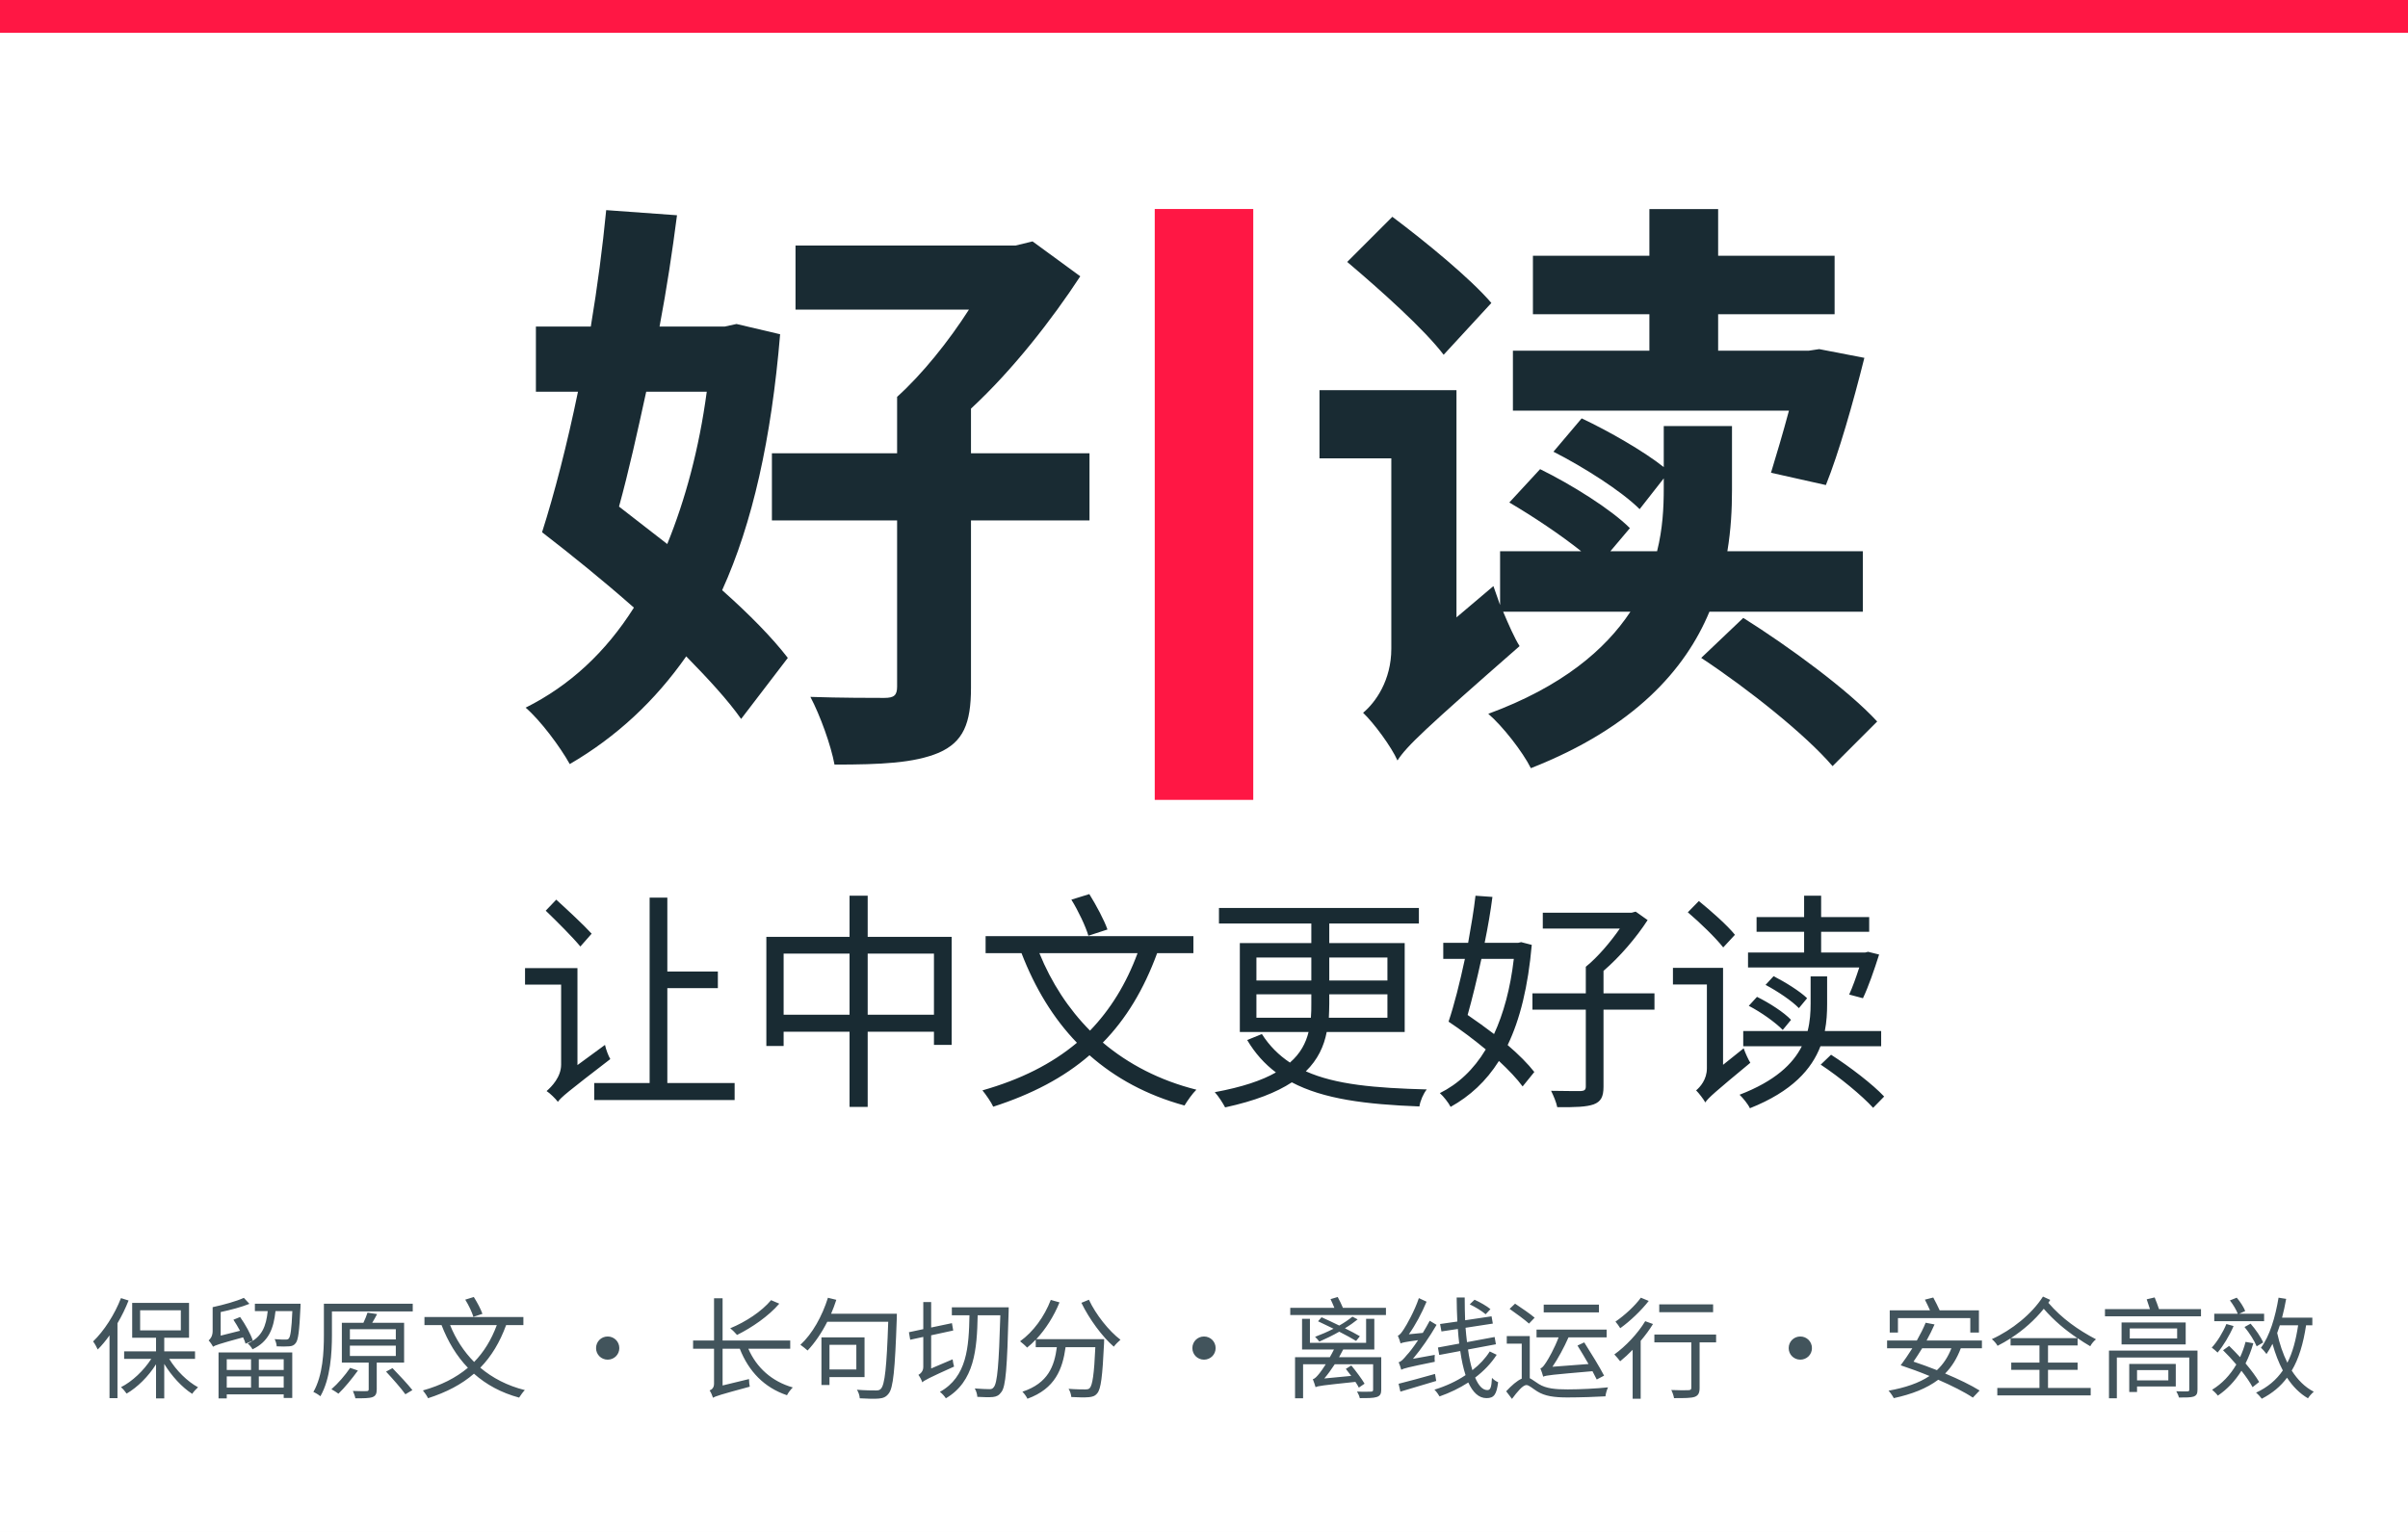
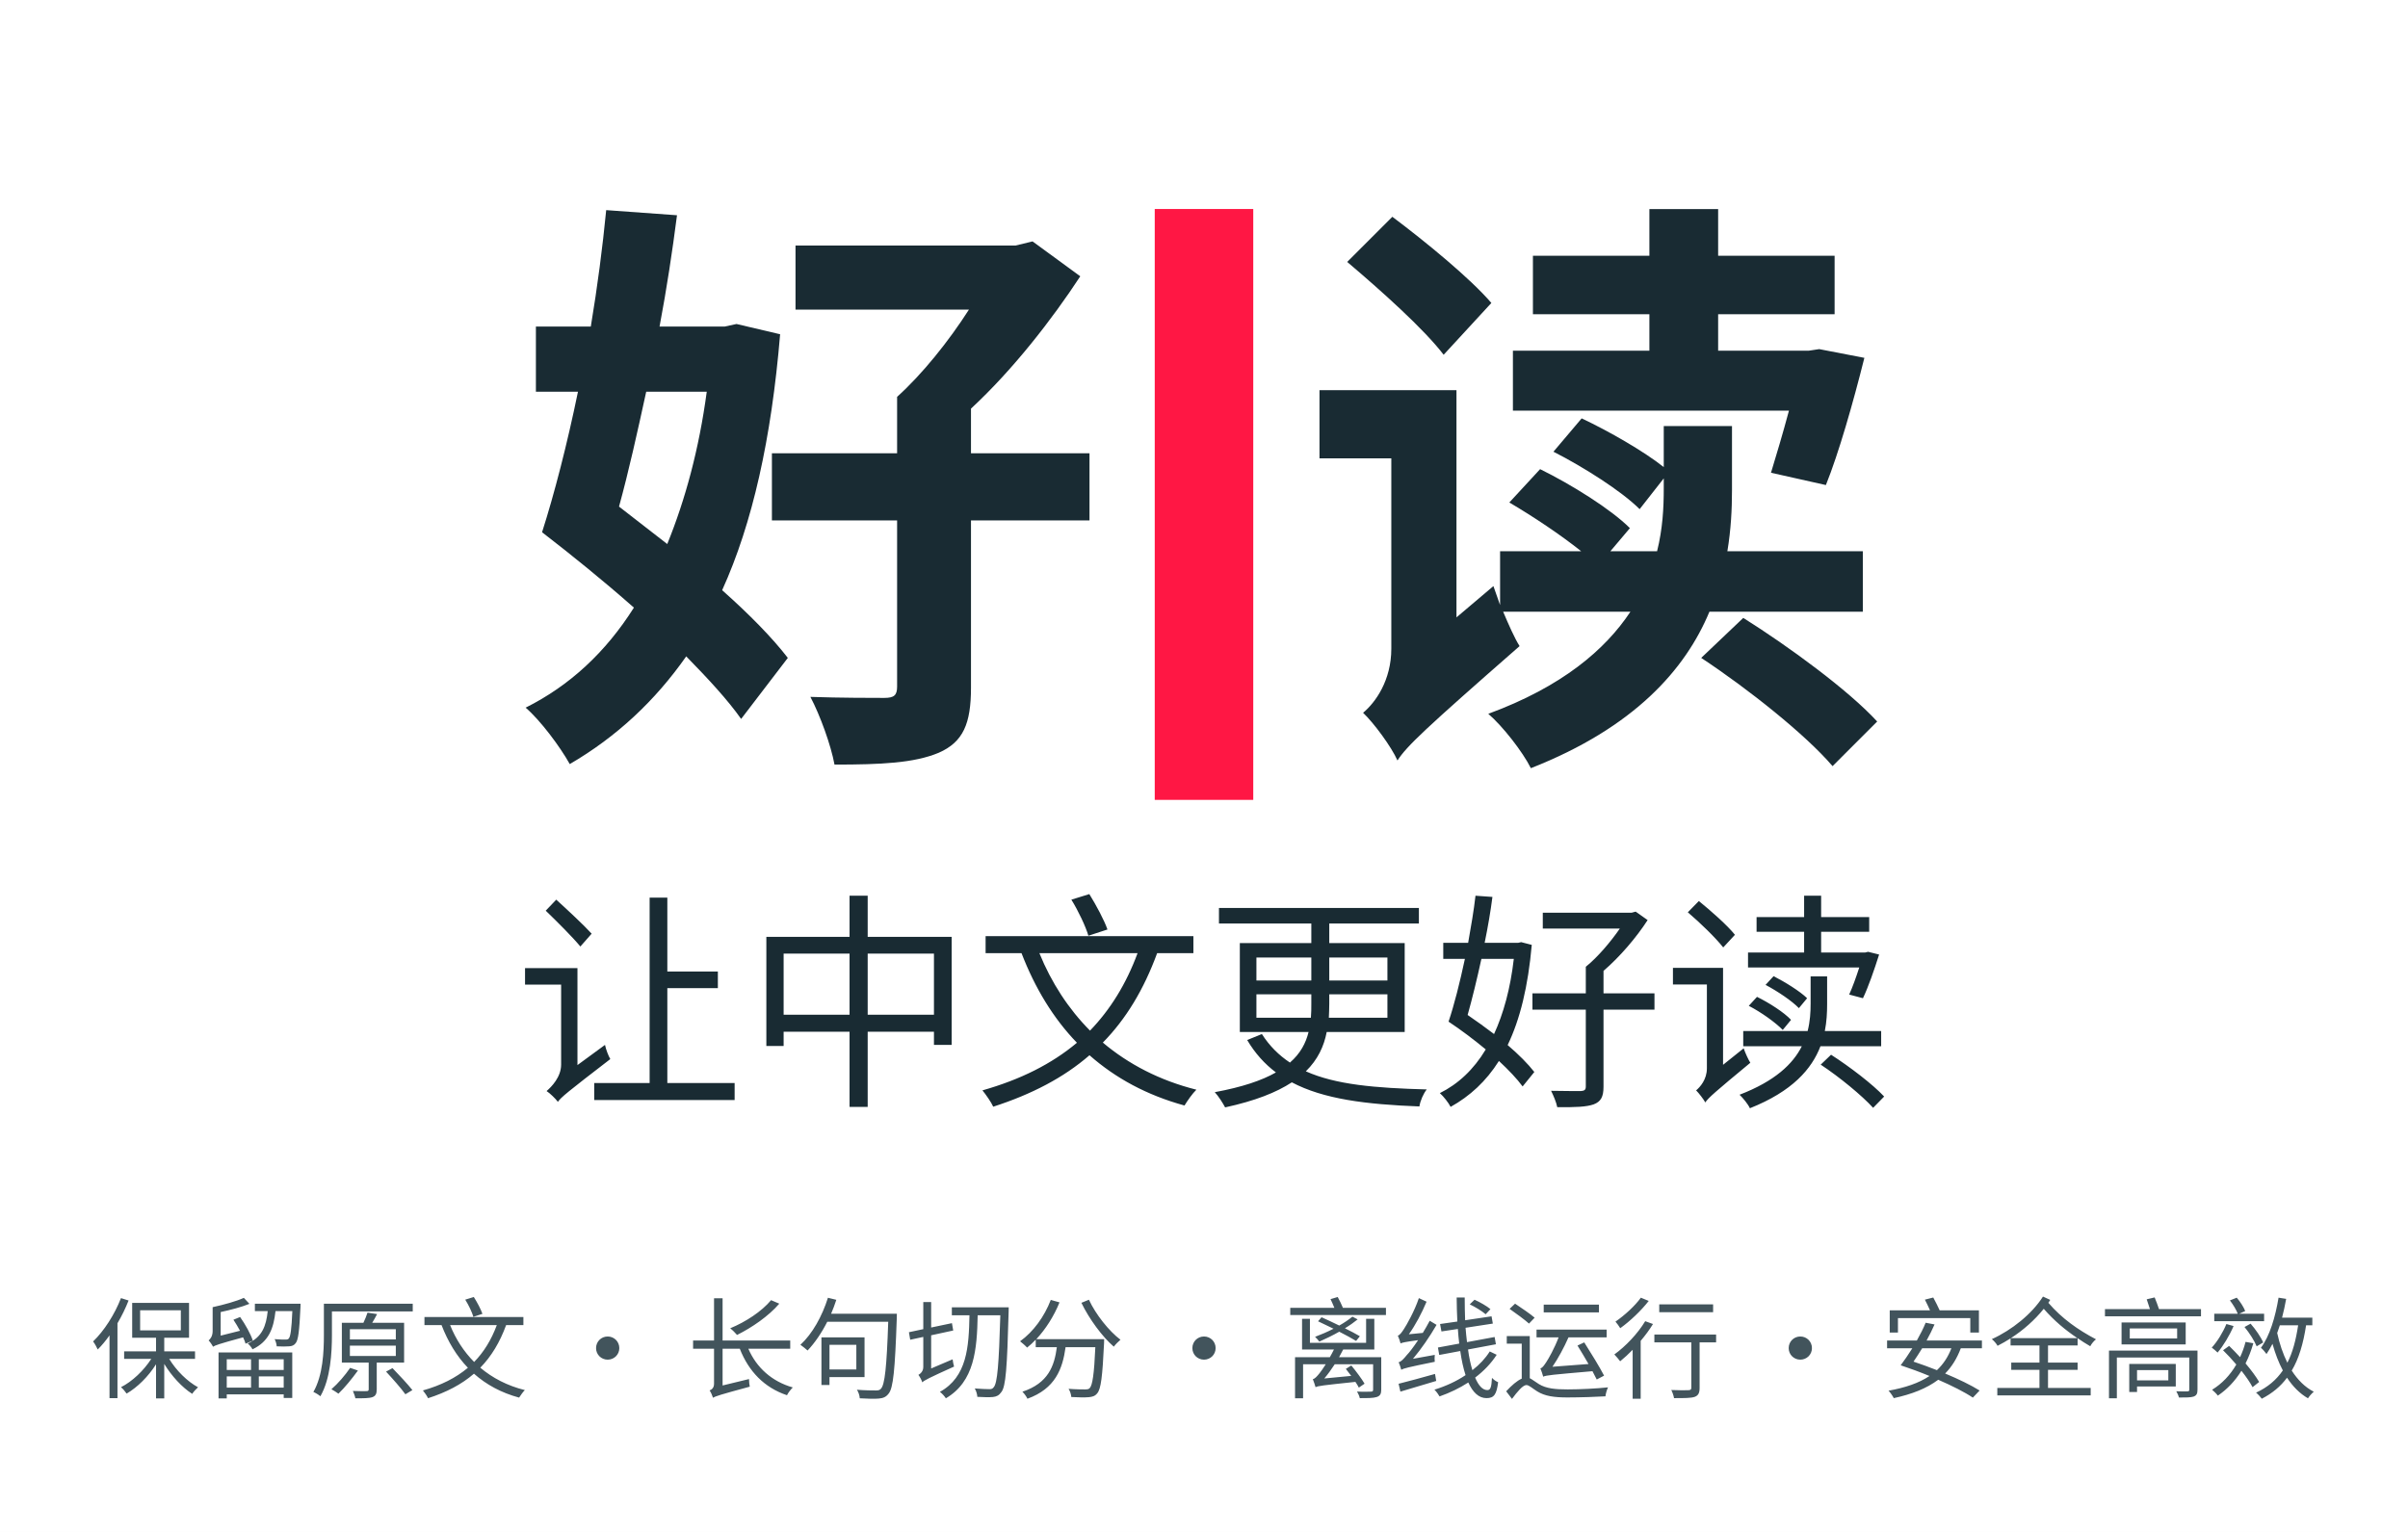
<svg xmlns="http://www.w3.org/2000/svg" width="440" height="280" viewBox="0 0 440 280">
  <rect width="440" height="280" fill="#fff" />
-   <rect width="440" height="6" fill="#ff1744" />
  <g font-family="PingFang SC, Noto Sans CJK SC, sans-serif" fill="#192b33">
    <g transform="translate(94.36 130) scale(6)" font-size="18" font-weight="600">
      <text x="0" y="0">好</text>
      <rect x="19.44" y="-15.3" width="3" height="18" fill="#ff1744" />
      <text x="23.88" y="0">读</text>
    </g>
    <text x="220" y="199" font-size="42" text-anchor="middle">让中文更好读</text>
    <text x="220" y="254" font-size="20" font-weight="500" text-anchor="middle" fill="#42545c">保留原文 · 长句切分 · 离线运行 · 安全高效</text>
  </g>
</svg>
